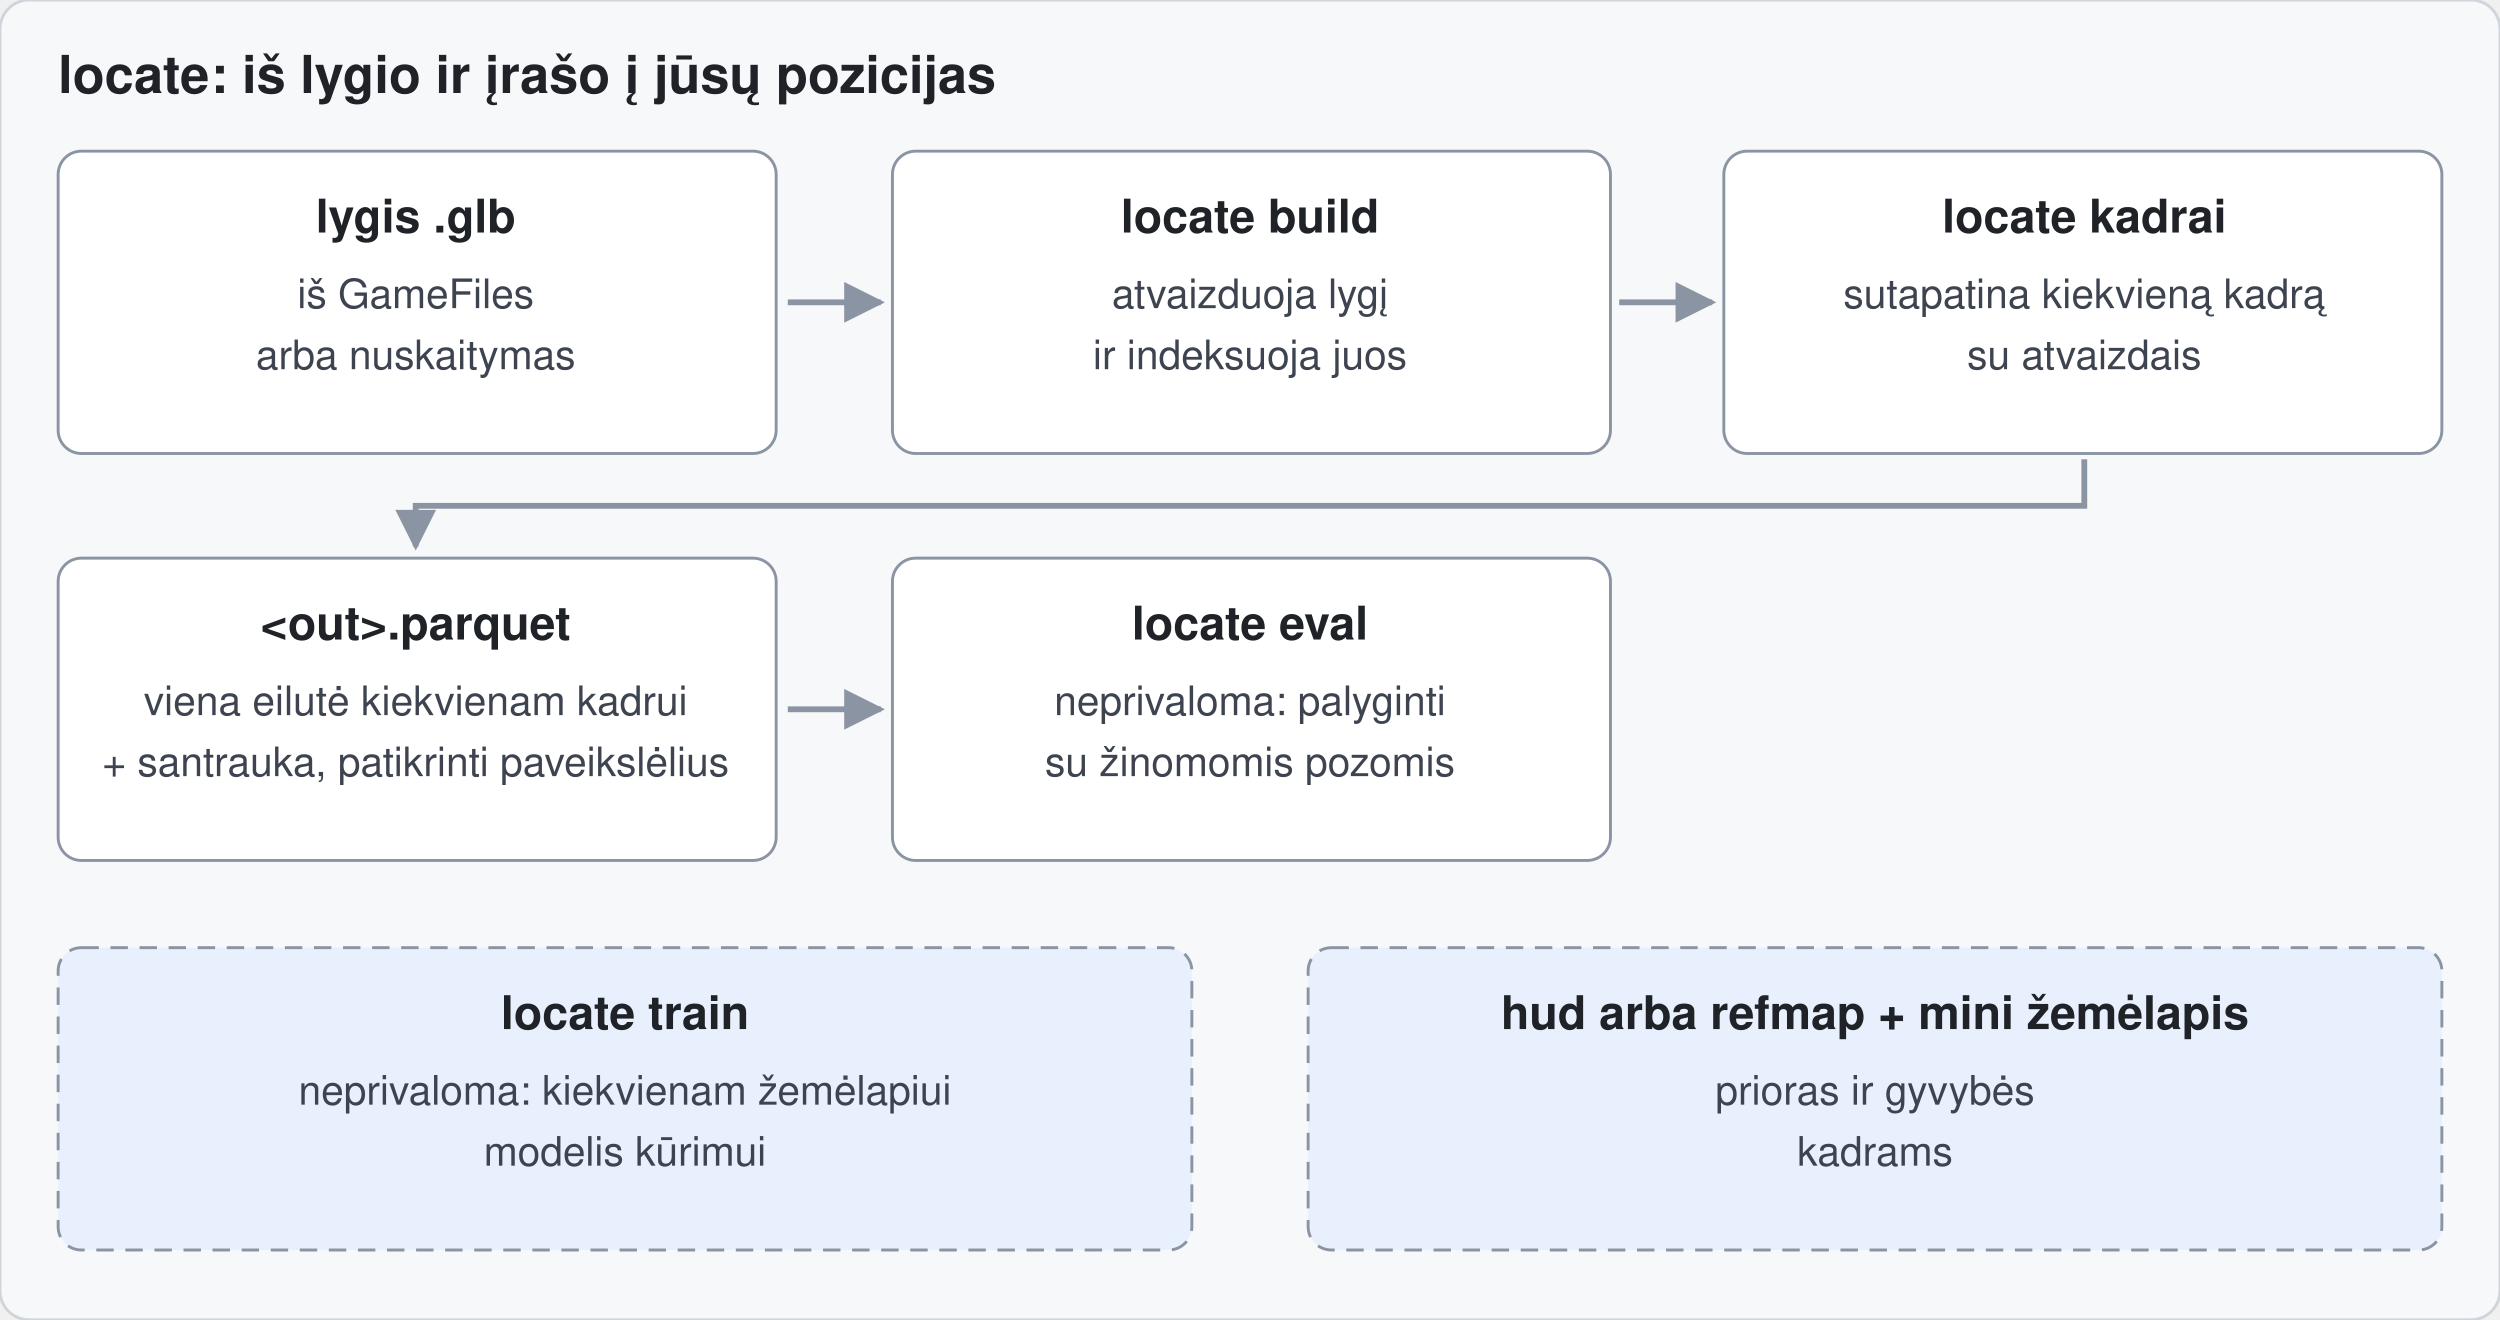
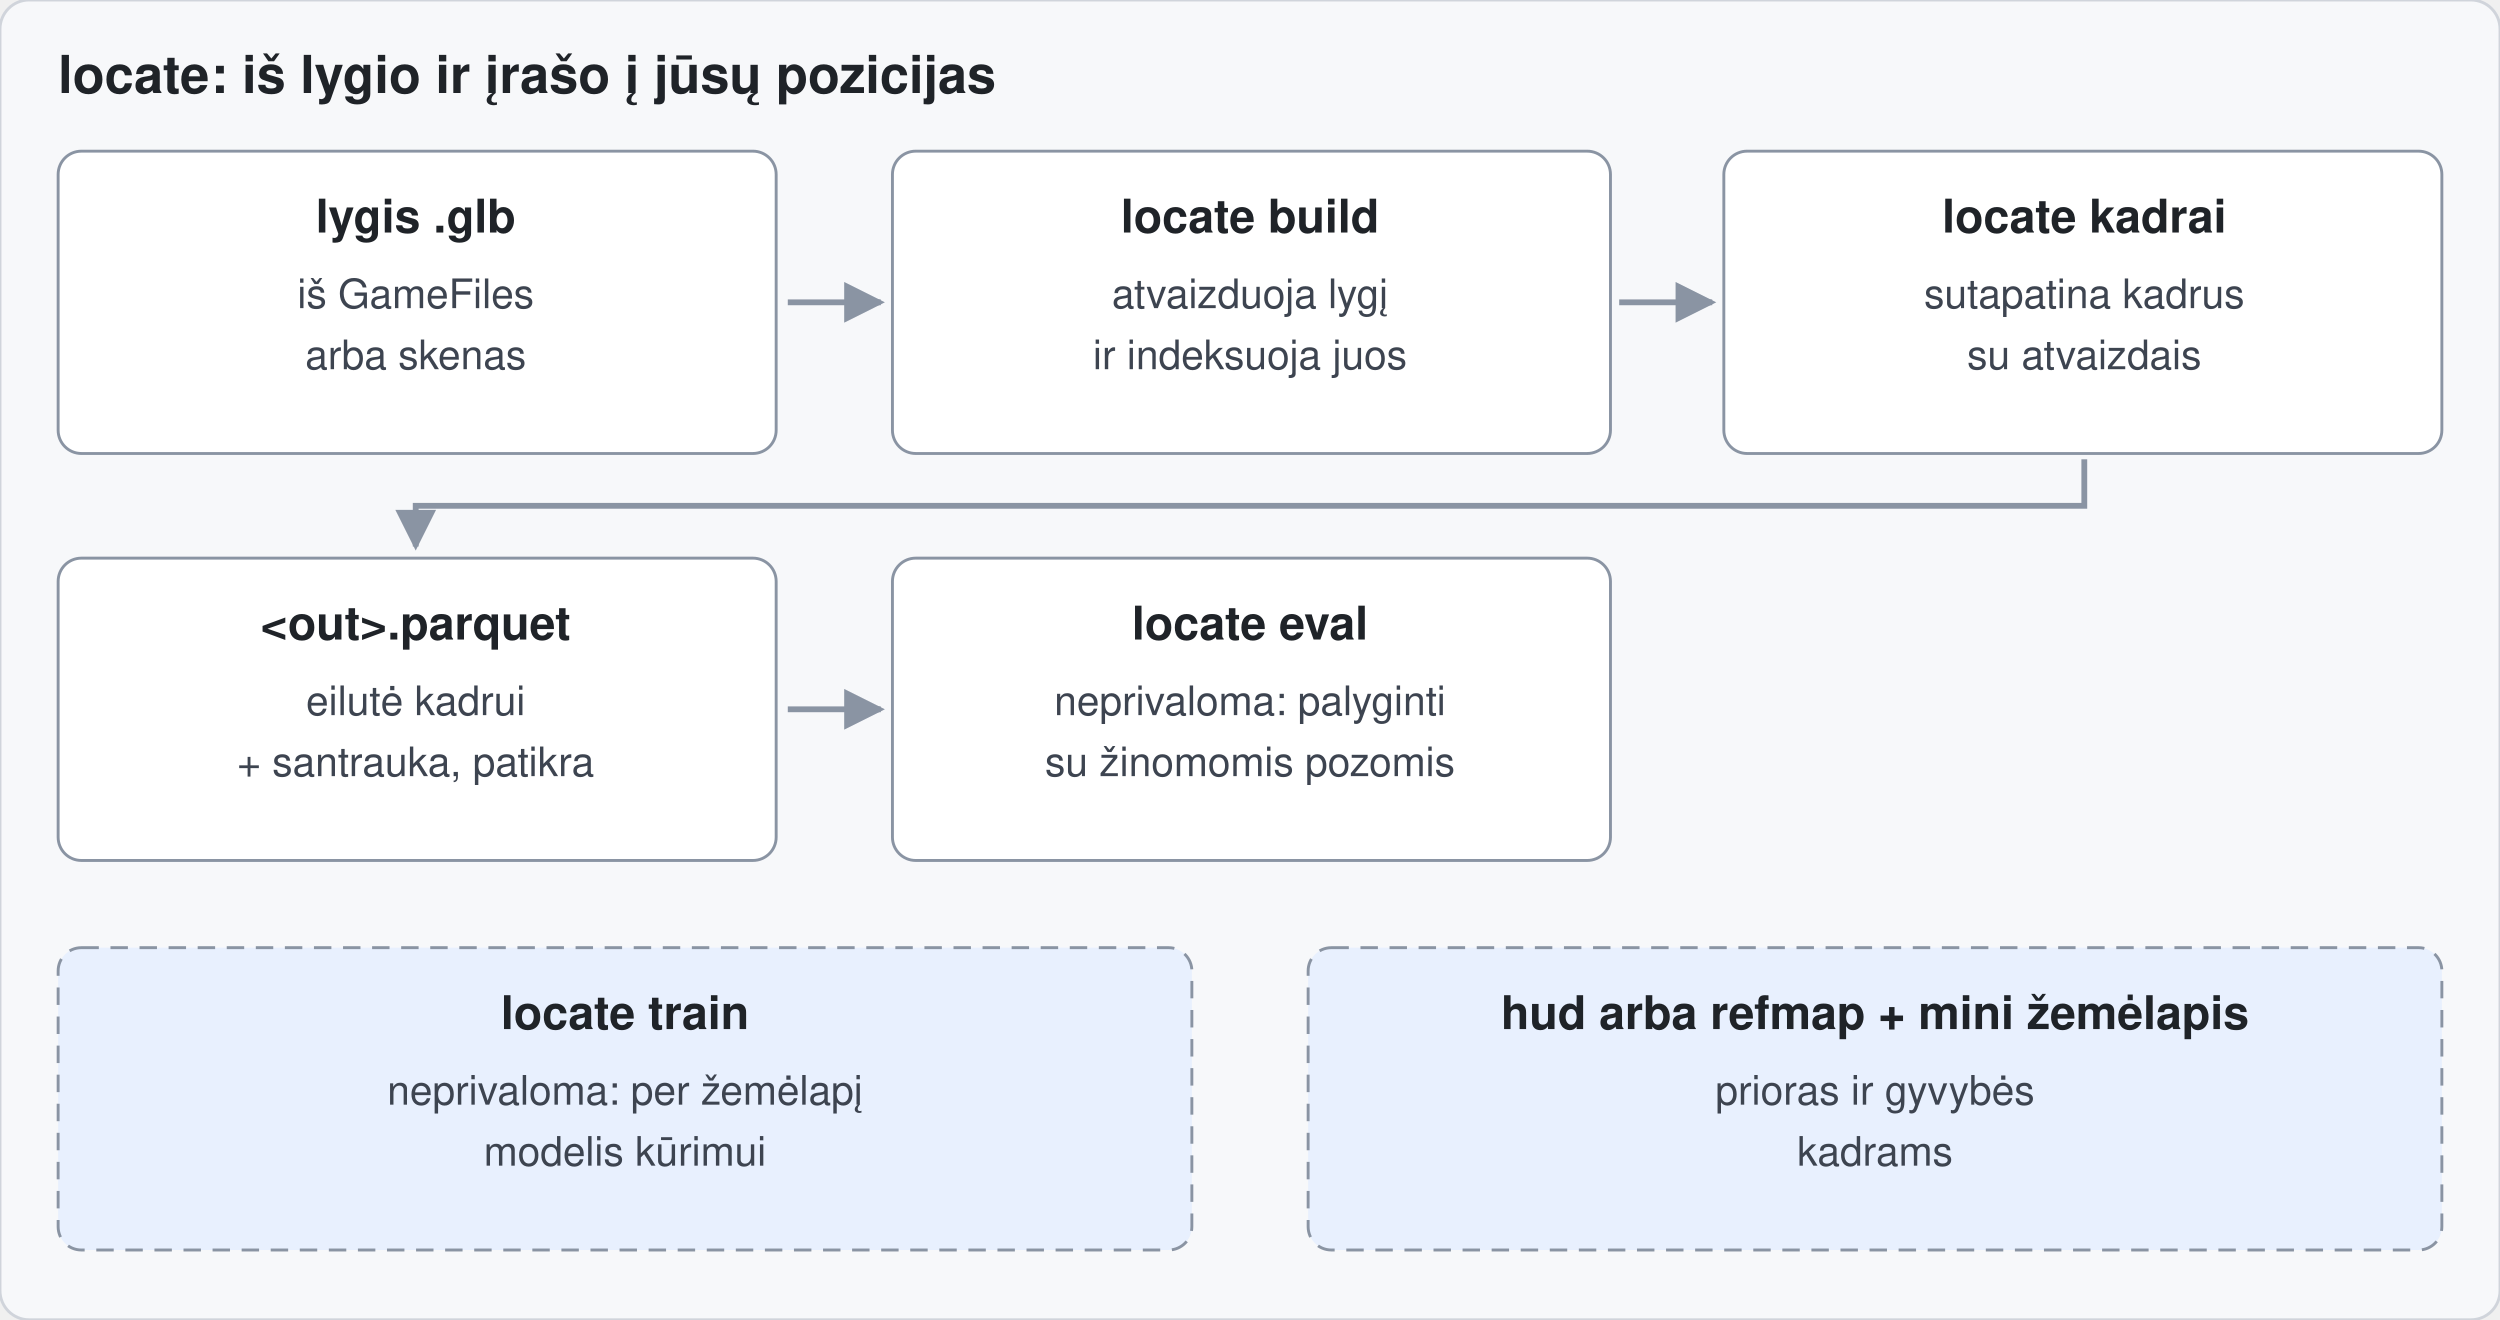
<svg xmlns="http://www.w3.org/2000/svg" width="860" height="454" viewBox="0 0 860 454" role="img" aria-label="locate: from a level and a recording to your own positions">
  <rect width="860" height="454" rx="10" fill="#f7f8fa" stroke="#d0d4db" />
  <defs>
    <marker id="a" viewBox="0 0 10 10" refX="9" refY="5" markerWidth="7" markerHeight="7" orient="auto-start-reverse">
      <path d="M0,0 L10,5 L0,10 z" fill="#8a94a3" />
    </marker>
  </defs>
  <text x="20" y="32" font-family="Segoe UI,Helvetica,Arial,sans-serif" font-size="18" font-weight="600" fill="#1f2328" text-anchor="start">locate: iš lygio ir įrašo į jūsų pozicijas</text>
  <rect x="20" y="52" width="247" height="104" rx="8" fill="#ffffff" stroke="#8a94a3" />
  <text x="143" y="80" font-family="Segoe UI,Helvetica,Arial,sans-serif" font-size="16" font-weight="600" fill="#1f2328" text-anchor="middle">lygis .glb</text>
  <text x="143" y="106" font-family="Segoe UI,Helvetica,Arial,sans-serif" font-size="14" font-weight="400" fill="#3d4450" text-anchor="middle">iš GameFiles</text>
-   <text x="143" y="127" font-family="Segoe UI,Helvetica,Arial,sans-serif" font-size="14" font-weight="400" fill="#3d4450" text-anchor="middle">arba nuskaitymas</text>
+   <text x="143" y="127" font-family="Segoe UI,Helvetica,Arial,sans-serif" font-size="14" font-weight="400" fill="#3d4450" text-anchor="middle">arba skenas</text>
  <rect x="307" y="52" width="247" height="104" rx="8" fill="#ffffff" stroke="#8a94a3" />
  <text x="430" y="80" font-family="Segoe UI,Helvetica,Arial,sans-serif" font-size="16" font-weight="600" fill="#1f2328" text-anchor="middle">locate build</text>
  <text x="430" y="106" font-family="Segoe UI,Helvetica,Arial,sans-serif" font-size="14" font-weight="400" fill="#3d4450" text-anchor="middle">atvaizduoja lygį</text>
  <text x="430" y="127" font-family="Segoe UI,Helvetica,Arial,sans-serif" font-size="14" font-weight="400" fill="#3d4450" text-anchor="middle">ir indeksuoja juos</text>
  <rect x="593" y="52" width="247" height="104" rx="8" fill="#ffffff" stroke="#8a94a3" />
  <text x="717" y="80" font-family="Segoe UI,Helvetica,Arial,sans-serif" font-size="16" font-weight="600" fill="#1f2328" text-anchor="middle">locate kadrai</text>
-   <text x="717" y="106" font-family="Segoe UI,Helvetica,Arial,sans-serif" font-size="14" font-weight="400" fill="#3d4450" text-anchor="middle">sutapatina kiekvieną kadrą</text>
+   <text x="717" y="106" font-family="Segoe UI,Helvetica,Arial,sans-serif" font-size="14" font-weight="400" fill="#3d4450" text-anchor="middle">sutapatina kadrus</text>
  <text x="717" y="127" font-family="Segoe UI,Helvetica,Arial,sans-serif" font-size="14" font-weight="400" fill="#3d4450" text-anchor="middle">su atvaizdais</text>
  <rect x="20" y="192" width="247" height="104" rx="8" fill="#ffffff" stroke="#8a94a3" />
  <text x="143" y="220" font-family="Segoe UI,Helvetica,Arial,sans-serif" font-size="16" font-weight="600" fill="#1f2328" text-anchor="middle">&lt;out&gt;.parquet</text>
-   <text x="143" y="246" font-family="Segoe UI,Helvetica,Arial,sans-serif" font-size="14" font-weight="400" fill="#3d4450" text-anchor="middle">viena eilutė kiekvienam kadrui</text>
-   <text x="143" y="267" font-family="Segoe UI,Helvetica,Arial,sans-serif" font-size="14" font-weight="400" fill="#3d4450" text-anchor="middle">+ santrauka, patikrinti paveikslėlius</text>
+   <text x="143" y="246" font-family="Segoe UI,Helvetica,Arial,sans-serif" font-size="14" font-weight="400" fill="#3d4450" text-anchor="middle">eilutė kadrui</text>
+   <text x="143" y="267" font-family="Segoe UI,Helvetica,Arial,sans-serif" font-size="14" font-weight="400" fill="#3d4450" text-anchor="middle">+ santrauka, patikra</text>
  <rect x="307" y="192" width="247" height="104" rx="8" fill="#ffffff" stroke="#8a94a3" />
  <text x="430" y="220" font-family="Segoe UI,Helvetica,Arial,sans-serif" font-size="16" font-weight="600" fill="#1f2328" text-anchor="middle">locate eval</text>
  <text x="430" y="246" font-family="Segoe UI,Helvetica,Arial,sans-serif" font-size="14" font-weight="400" fill="#3d4450" text-anchor="middle">neprivaloma: palyginti</text>
  <text x="430" y="267" font-family="Segoe UI,Helvetica,Arial,sans-serif" font-size="14" font-weight="400" fill="#3d4450" text-anchor="middle">su žinomomis pozomis</text>
  <line x1="271" y1="104.0" x2="303" y2="104.0" stroke="#8a94a3" stroke-width="2" marker-end="url(#a)" />
  <line x1="557" y1="104.0" x2="589" y2="104.0" stroke="#8a94a3" stroke-width="2" marker-end="url(#a)" />
  <path d="M717,158 V174 H143 V188" fill="none" stroke="#8a94a3" stroke-width="2" marker-end="url(#a)" />
  <line x1="271" y1="244.0" x2="303" y2="244.0" stroke="#8a94a3" stroke-width="2" marker-end="url(#a)" />
  <rect x="20" y="326" width="390" height="104" rx="8" fill="#e8f0fe" stroke="#8a94a3" stroke-dasharray="6 4" />
  <text x="215" y="354" font-family="Segoe UI,Helvetica,Arial,sans-serif" font-size="16" font-weight="600" fill="#1f2328" text-anchor="middle">locate train</text>
-   <text x="215" y="380" font-family="Segoe UI,Helvetica,Arial,sans-serif" font-size="14" font-weight="400" fill="#3d4450" text-anchor="middle">neprivaloma: kiekvienam žemėlapiui</text>
+   <text x="215" y="380" font-family="Segoe UI,Helvetica,Arial,sans-serif" font-size="14" font-weight="400" fill="#3d4450" text-anchor="middle">neprivaloma: per žemėlapį</text>
  <text x="215" y="401" font-family="Segoe UI,Helvetica,Arial,sans-serif" font-size="14" font-weight="400" fill="#3d4450" text-anchor="middle">modelis kūrimui</text>
  <rect x="450" y="326" width="390" height="104" rx="8" fill="#e8f0fe" stroke="#8a94a3" stroke-dasharray="6 4" />
  <text x="645" y="354" font-family="Segoe UI,Helvetica,Arial,sans-serif" font-size="16" font-weight="600" fill="#1f2328" text-anchor="middle">hud arba refmap + mini žemėlapis</text>
  <text x="645" y="380" font-family="Segoe UI,Helvetica,Arial,sans-serif" font-size="14" font-weight="400" fill="#3d4450" text-anchor="middle">prioras ir gyvybės</text>
  <text x="645" y="401" font-family="Segoe UI,Helvetica,Arial,sans-serif" font-size="14" font-weight="400" fill="#3d4450" text-anchor="middle">kadrams</text>
</svg>
